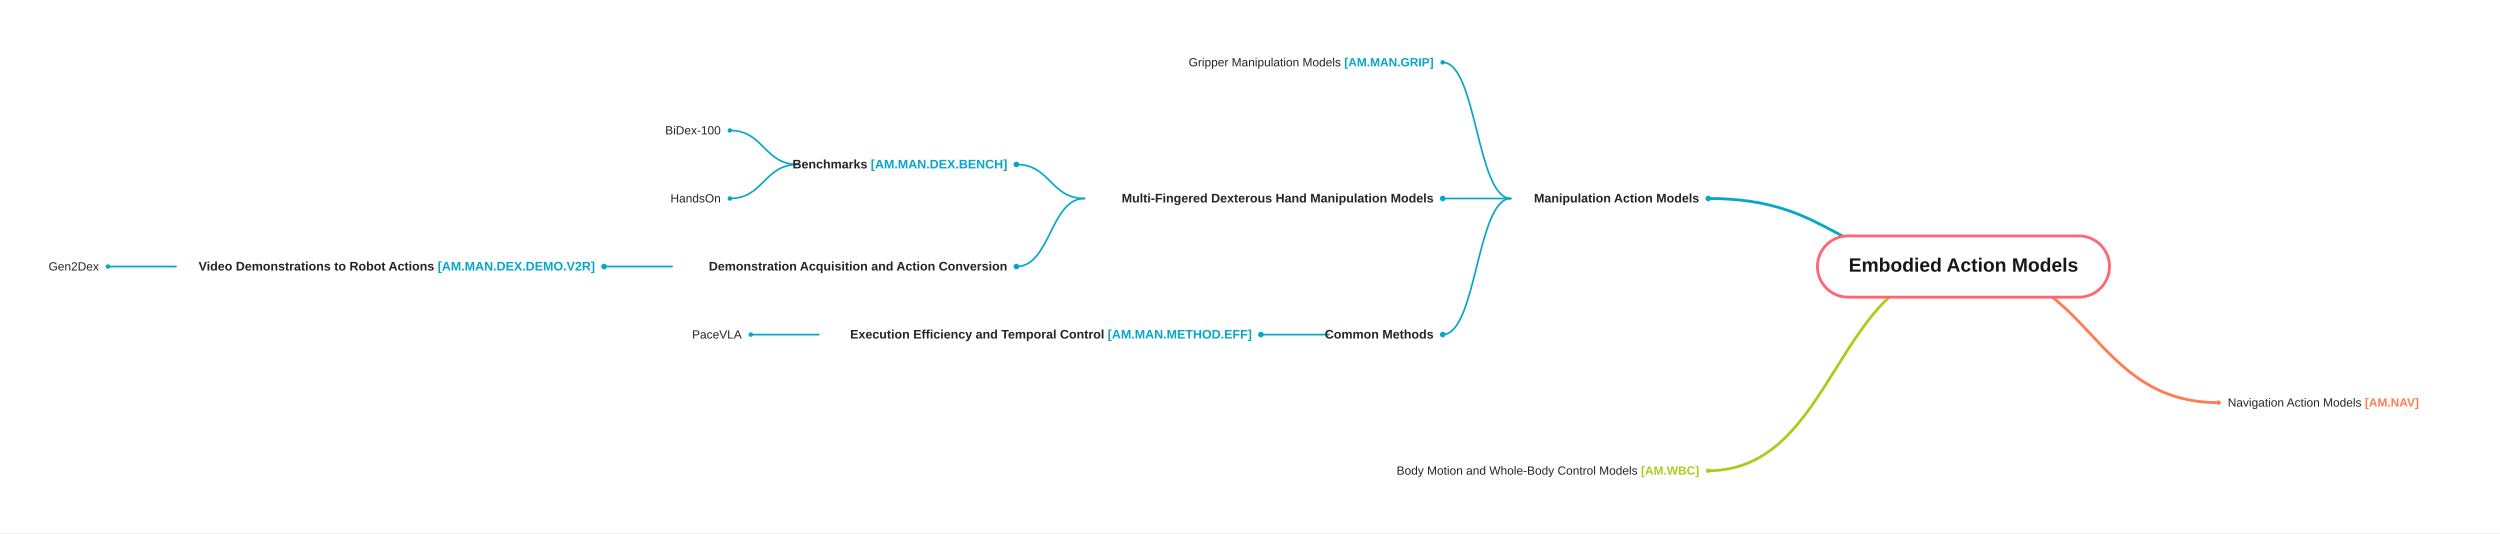
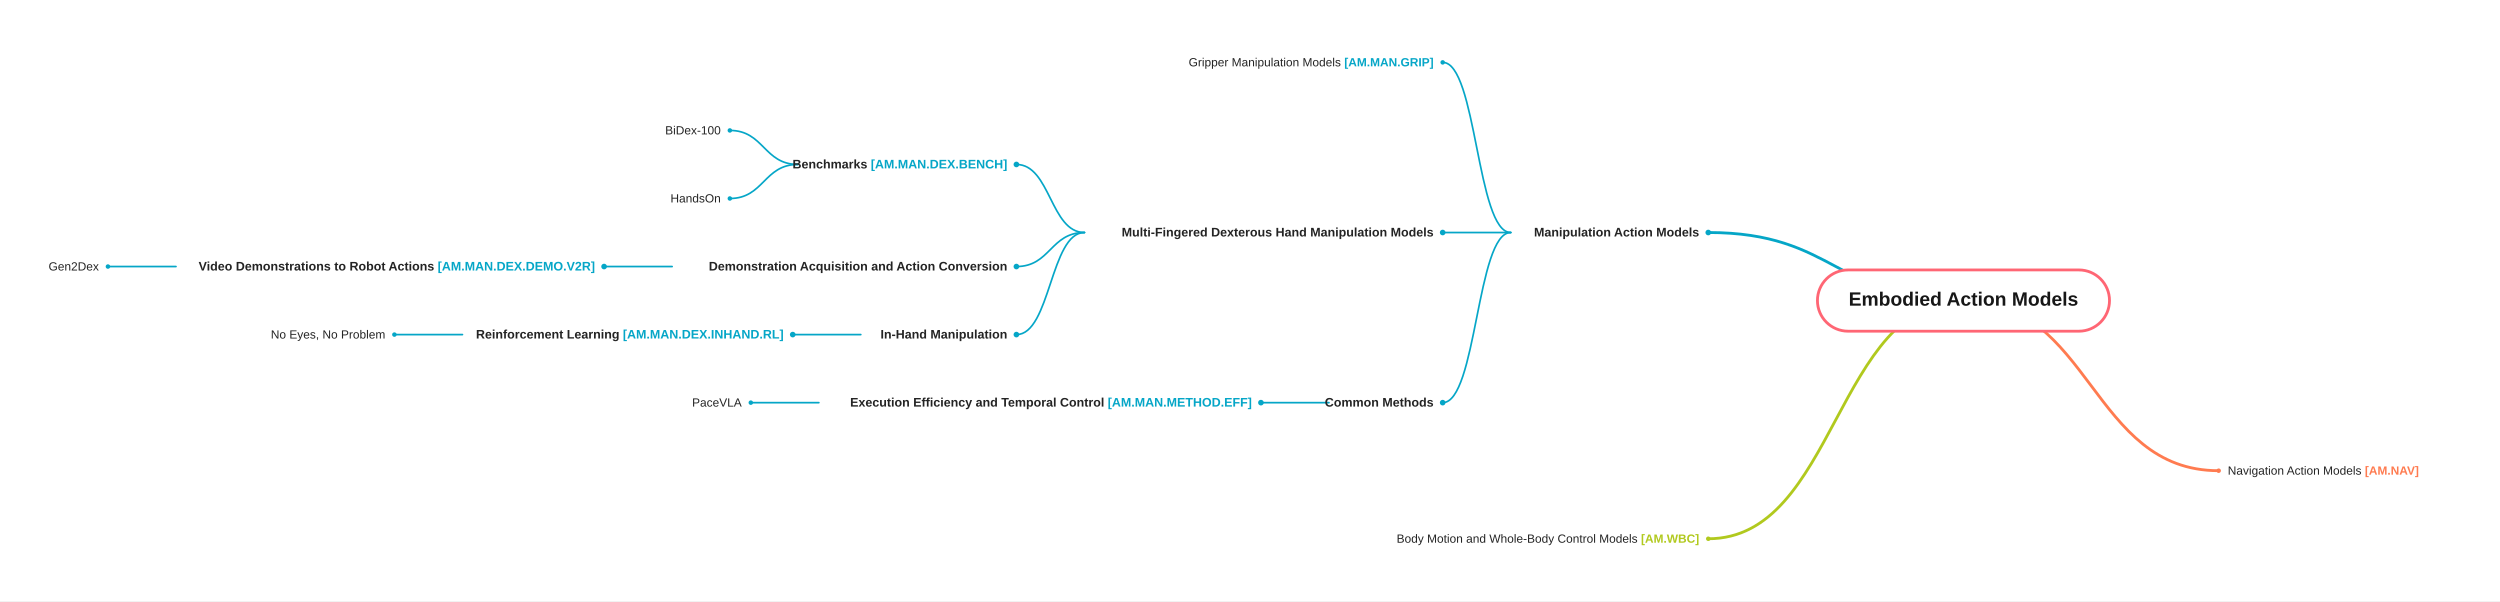
- <svg xmlns="http://www.w3.org/2000/svg" viewBox="-1662.24 0 4408.32 940" role="img" aria-labelledby="title desc">
-   <rect x="-1662.24" width="4408.32" height="940" fill="#ffffff" />
+ <svg xmlns="http://www.w3.org/2000/svg" viewBox="-1662.24 0 4408.32 1060" role="img" aria-labelledby="title desc">
+   <rect x="-1662.24" width="4408.32" height="1060" fill="#ffffff" />
  <g fill="none" stroke-linecap="round" stroke-linejoin="round">
-     <path d="M 1800 470.0 C 1575.0 470.0, 1575.0 350.0, 1350 350.0" stroke="#05a6c7" stroke-width="5" />
-     <path d="M 1001.68 350.0 C 941.68 350.0, 941.68 110, 881.68 110" stroke="#05a6c7" stroke-width="3" />
-     <path d="M 1001.68 350.0 C 941.68 350.0, 941.68 350.0, 881.68 350.0" stroke="#05a6c7" stroke-width="3" />
-     <path d="M 250 350.0 C 190 350.0, 190 290.0, 130 290.0" stroke="#05a6c7" stroke-width="3" />
+     <path d="M 1800 530.0 C 1575.0 530.0, 1575.0 410.0, 1350 410.0" stroke="#05a6c7" stroke-width="5" />
+     <path d="M 1001.68 410.0 C 941.68 410.0, 941.68 110, 881.68 110" stroke="#05a6c7" stroke-width="3" />
+     <path d="M 1001.68 410.0 C 941.68 410.0, 941.68 410.0, 881.68 410.0" stroke="#05a6c7" stroke-width="3" />
+     <path d="M 250 410.0 C 190 410.0, 190 290.0, 130 290.0" stroke="#05a6c7" stroke-width="3" />
    <path d="M -255.28 290.0 C -315.28 290.0, -315.28 230, -375.28 230" stroke="#05a6c7" stroke-width="3" />
    <path d="M -255.28 290.0 C -315.28 290.0, -315.28 350, -375.28 350" stroke="#05a6c7" stroke-width="3" />
-     <path d="M 250 350.0 C 190 350.0, 190 470.0, 130 470.0" stroke="#05a6c7" stroke-width="3" />
+     <path d="M 250 410.0 C 190 410.0, 190 470.0, 130 470.0" stroke="#05a6c7" stroke-width="3" />
    <path d="M -477.04 470.0 C -537.04 470.0, -537.04 470.0, -597.04 470.0" stroke="#05a6c7" stroke-width="3" />
    <path d="M -1351.92 470.0 C -1411.92 470.0, -1411.92 470, -1471.92 470" stroke="#05a6c7" stroke-width="3" />
-     <path d="M 1001.68 350.0 C 941.68 350.0, 941.68 590.0, 881.68 590.0" stroke="#05a6c7" stroke-width="3" />
-     <path d="M 681.2 590.0 C 621.2 590.0, 621.2 590.0, 561.2 590.0" stroke="#05a6c7" stroke-width="3" />
-     <path d="M -218.32 590.0 C -278.32 590.0, -278.32 590, -338.32 590" stroke="#05a6c7" stroke-width="3" />
-     <path d="M 1800 470.0 C 2025.0 470.0, 2025.0 710, 2250 710" stroke="#ff7b50" stroke-width="5" />
-     <path d="M 1800 470.0 C 1575.0 470.0, 1575.0 830, 1350 830" stroke="#b1c91e" stroke-width="5" />
+     <path d="M 250 410.0 C 190 410.0, 190 590.0, 130 590.0" stroke="#05a6c7" stroke-width="3" />
+     <path d="M -144.4 590.0 C -204.4 590.0, -204.4 590.0, -264.4 590.0" stroke="#05a6c7" stroke-width="3" />
+     <path d="M -846.8 590.0 C -906.8 590.0, -906.8 590, -966.8 590" stroke="#05a6c7" stroke-width="3" />
+     <path d="M 1001.68 410.0 C 941.68 410.0, 941.68 710.0, 881.68 710.0" stroke="#05a6c7" stroke-width="3" />
+     <path d="M 681.2 710.0 C 621.2 710.0, 621.2 710.0, 561.2 710.0" stroke="#05a6c7" stroke-width="3" />
+     <path d="M -218.32 710.0 C -278.32 710.0, -278.32 710, -338.32 710" stroke="#05a6c7" stroke-width="3" />
+     <path d="M 1800 530.0 C 2025.0 530.0, 2025.0 830, 2250 830" stroke="#ff7b50" stroke-width="5" />
+     <path d="M 1800 530.0 C 1575.0 530.0, 1575.0 950, 1350 950" stroke="#b1c91e" stroke-width="5" />
  </g>
-   <circle cx="1350" cy="350.0" r="5" fill="#05a6c7" />
-   <text x="1334" y="357.0" text-anchor="end" font-family="Arial, Noto Sans CJK SC, sans-serif" font-size="22" font-weight="650" fill="#242424">Manipulation Action Models</text>
+   <circle cx="1350" cy="410.0" r="5" fill="#05a6c7" />
+   <text x="1334" y="417.0" text-anchor="end" font-family="Arial, Noto Sans CJK SC, sans-serif" font-size="22" font-weight="650" fill="#242424">Manipulation Action Models</text>
  <circle cx="881.68" cy="110" r="4" fill="#05a6c7" />
  <text x="865.68" y="117" text-anchor="end" font-family="Arial, Noto Sans CJK SC, sans-serif" font-size="21" font-weight="500" fill="#242424">Gripper Manipulation Models<tspan dx="6" fill="#05a6c7" font-weight="650">[AM.MAN.GRIP]</tspan>
  </text>
-   <circle cx="881.68" cy="350.0" r="5" fill="#05a6c7" />
-   <text x="865.68" y="357.0" text-anchor="end" font-family="Arial, Noto Sans CJK SC, sans-serif" font-size="22" font-weight="650" fill="#242424">Multi-Fingered Dexterous Hand Manipulation Models</text>
+   <circle cx="881.68" cy="410.0" r="5" fill="#05a6c7" />
+   <text x="865.68" y="417.0" text-anchor="end" font-family="Arial, Noto Sans CJK SC, sans-serif" font-size="22" font-weight="650" fill="#242424">Multi-Fingered Dexterous Hand Manipulation Models</text>
  <circle cx="130" cy="290.0" r="5" fill="#05a6c7" />
  <text x="114" y="297.0" text-anchor="end" font-family="Arial, Noto Sans CJK SC, sans-serif" font-size="22" font-weight="650" fill="#242424">Benchmarks<tspan dx="6" fill="#05a6c7" font-weight="650">[AM.MAN.DEX.BENCH]</tspan>
  </text>
  <circle cx="-375.28" cy="230" r="4" fill="#05a6c7" />
  <text x="-391.28" y="237" text-anchor="end" font-family="Arial, Noto Sans CJK SC, sans-serif" font-size="21" font-weight="500" fill="#242424">BiDex-100</text>
  <circle cx="-375.28" cy="350" r="4" fill="#05a6c7" />
  <text x="-391.28" y="357" text-anchor="end" font-family="Arial, Noto Sans CJK SC, sans-serif" font-size="21" font-weight="500" fill="#242424">HandsOn</text>
  <circle cx="130" cy="470.0" r="5" fill="#05a6c7" />
  <text x="114" y="477.0" text-anchor="end" font-family="Arial, Noto Sans CJK SC, sans-serif" font-size="22" font-weight="650" fill="#242424">Demonstration Acquisition and Action Conversion</text>
  <circle cx="-597.04" cy="470.0" r="5" fill="#05a6c7" />
  <text x="-613.04" y="477.0" text-anchor="end" font-family="Arial, Noto Sans CJK SC, sans-serif" font-size="22" font-weight="650" fill="#242424">Video Demonstrations to Robot Actions<tspan dx="6" fill="#05a6c7" font-weight="650">[AM.MAN.DEX.DEMO.V2R]</tspan>
  </text>
  <circle cx="-1471.92" cy="470" r="4" fill="#05a6c7" />
  <text x="-1487.92" y="477" text-anchor="end" font-family="Arial, Noto Sans CJK SC, sans-serif" font-size="21" font-weight="500" fill="#242424">Gen2Dex</text>
-   <circle cx="881.68" cy="590.0" r="5" fill="#05a6c7" />
-   <text x="865.68" y="597.0" text-anchor="end" font-family="Arial, Noto Sans CJK SC, sans-serif" font-size="22" font-weight="650" fill="#242424">Common Methods</text>
-   <circle cx="561.2" cy="590.0" r="5" fill="#05a6c7" />
-   <text x="545.2" y="597.0" text-anchor="end" font-family="Arial, Noto Sans CJK SC, sans-serif" font-size="22" font-weight="650" fill="#242424">Execution Efficiency and Temporal Control<tspan dx="6" fill="#05a6c7" font-weight="650">[AM.MAN.METHOD.EFF]</tspan>
+   <circle cx="130" cy="590.0" r="5" fill="#05a6c7" />
+   <text x="114" y="597.0" text-anchor="end" font-family="Arial, Noto Sans CJK SC, sans-serif" font-size="22" font-weight="650" fill="#242424">In-Hand Manipulation</text>
+   <circle cx="-264.4" cy="590.0" r="5" fill="#05a6c7" />
+   <text x="-280.4" y="597.0" text-anchor="end" font-family="Arial, Noto Sans CJK SC, sans-serif" font-size="22" font-weight="650" fill="#242424">Reinforcement Learning<tspan dx="6" fill="#05a6c7" font-weight="650">[AM.MAN.DEX.INHAND.RL]</tspan>
  </text>
-   <circle cx="-338.32" cy="590" r="4" fill="#05a6c7" />
-   <text x="-354.32" y="597" text-anchor="end" font-family="Arial, Noto Sans CJK SC, sans-serif" font-size="21" font-weight="500" fill="#242424">PaceVLA</text>
-   <circle cx="2250" cy="710" r="4" fill="#ff7b50" />
-   <text x="2266" y="717" text-anchor="start" font-family="Arial, Noto Sans CJK SC, sans-serif" font-size="21" font-weight="500" fill="#242424">Navigation Action Models<tspan dx="6" fill="#ff7b50" font-weight="650">[AM.NAV]</tspan>
+   <circle cx="-966.8" cy="590" r="4" fill="#05a6c7" />
+   <text x="-982.8" y="597" text-anchor="end" font-family="Arial, Noto Sans CJK SC, sans-serif" font-size="21" font-weight="500" fill="#242424">No Eyes, No Problem</text>
+   <circle cx="881.68" cy="710.0" r="5" fill="#05a6c7" />
+   <text x="865.68" y="717.0" text-anchor="end" font-family="Arial, Noto Sans CJK SC, sans-serif" font-size="22" font-weight="650" fill="#242424">Common Methods</text>
+   <circle cx="561.2" cy="710.0" r="5" fill="#05a6c7" />
+   <text x="545.2" y="717.0" text-anchor="end" font-family="Arial, Noto Sans CJK SC, sans-serif" font-size="22" font-weight="650" fill="#242424">Execution Efficiency and Temporal Control<tspan dx="6" fill="#05a6c7" font-weight="650">[AM.MAN.METHOD.EFF]</tspan>
  </text>
-   <circle cx="1350" cy="830" r="4" fill="#b1c91e" />
-   <text x="1334" y="837" text-anchor="end" font-family="Arial, Noto Sans CJK SC, sans-serif" font-size="21" font-weight="500" fill="#242424">Body Motion and Whole-Body Control Models<tspan dx="6" fill="#b1c91e" font-weight="650">[AM.WBC]</tspan>
+   <circle cx="-338.32" cy="710" r="4" fill="#05a6c7" />
+   <text x="-354.32" y="717" text-anchor="end" font-family="Arial, Noto Sans CJK SC, sans-serif" font-size="21" font-weight="500" fill="#242424">PaceVLA</text>
+   <circle cx="2250" cy="830" r="4" fill="#ff7b50" />
+   <text x="2266" y="837" text-anchor="start" font-family="Arial, Noto Sans CJK SC, sans-serif" font-size="21" font-weight="500" fill="#242424">Navigation Action Models<tspan dx="6" fill="#ff7b50" font-weight="650">[AM.NAV]</tspan>
  </text>
-   <rect x="1542.5" y="416.0" width="515" height="108" rx="54" fill="#ffffff" stroke="#ff6674" stroke-width="5" />
-   <text x="1800" y="479.0" text-anchor="middle" font-family="Arial, Noto Sans CJK SC, sans-serif" font-size="34" font-weight="700" fill="#171717">Embodied Action Models</text>
+   <circle cx="1350" cy="950" r="4" fill="#b1c91e" />
+   <text x="1334" y="957" text-anchor="end" font-family="Arial, Noto Sans CJK SC, sans-serif" font-size="21" font-weight="500" fill="#242424">Body Motion and Whole-Body Control Models<tspan dx="6" fill="#b1c91e" font-weight="650">[AM.WBC]</tspan>
+   </text>
+   <rect x="1542.5" y="476.0" width="515" height="108" rx="54" fill="#ffffff" stroke="#ff6674" stroke-width="5" />
+   <text x="1800" y="539.0" text-anchor="middle" font-family="Arial, Noto Sans CJK SC, sans-serif" font-size="34" font-weight="700" fill="#171717">Embodied Action Models</text>
</svg>
